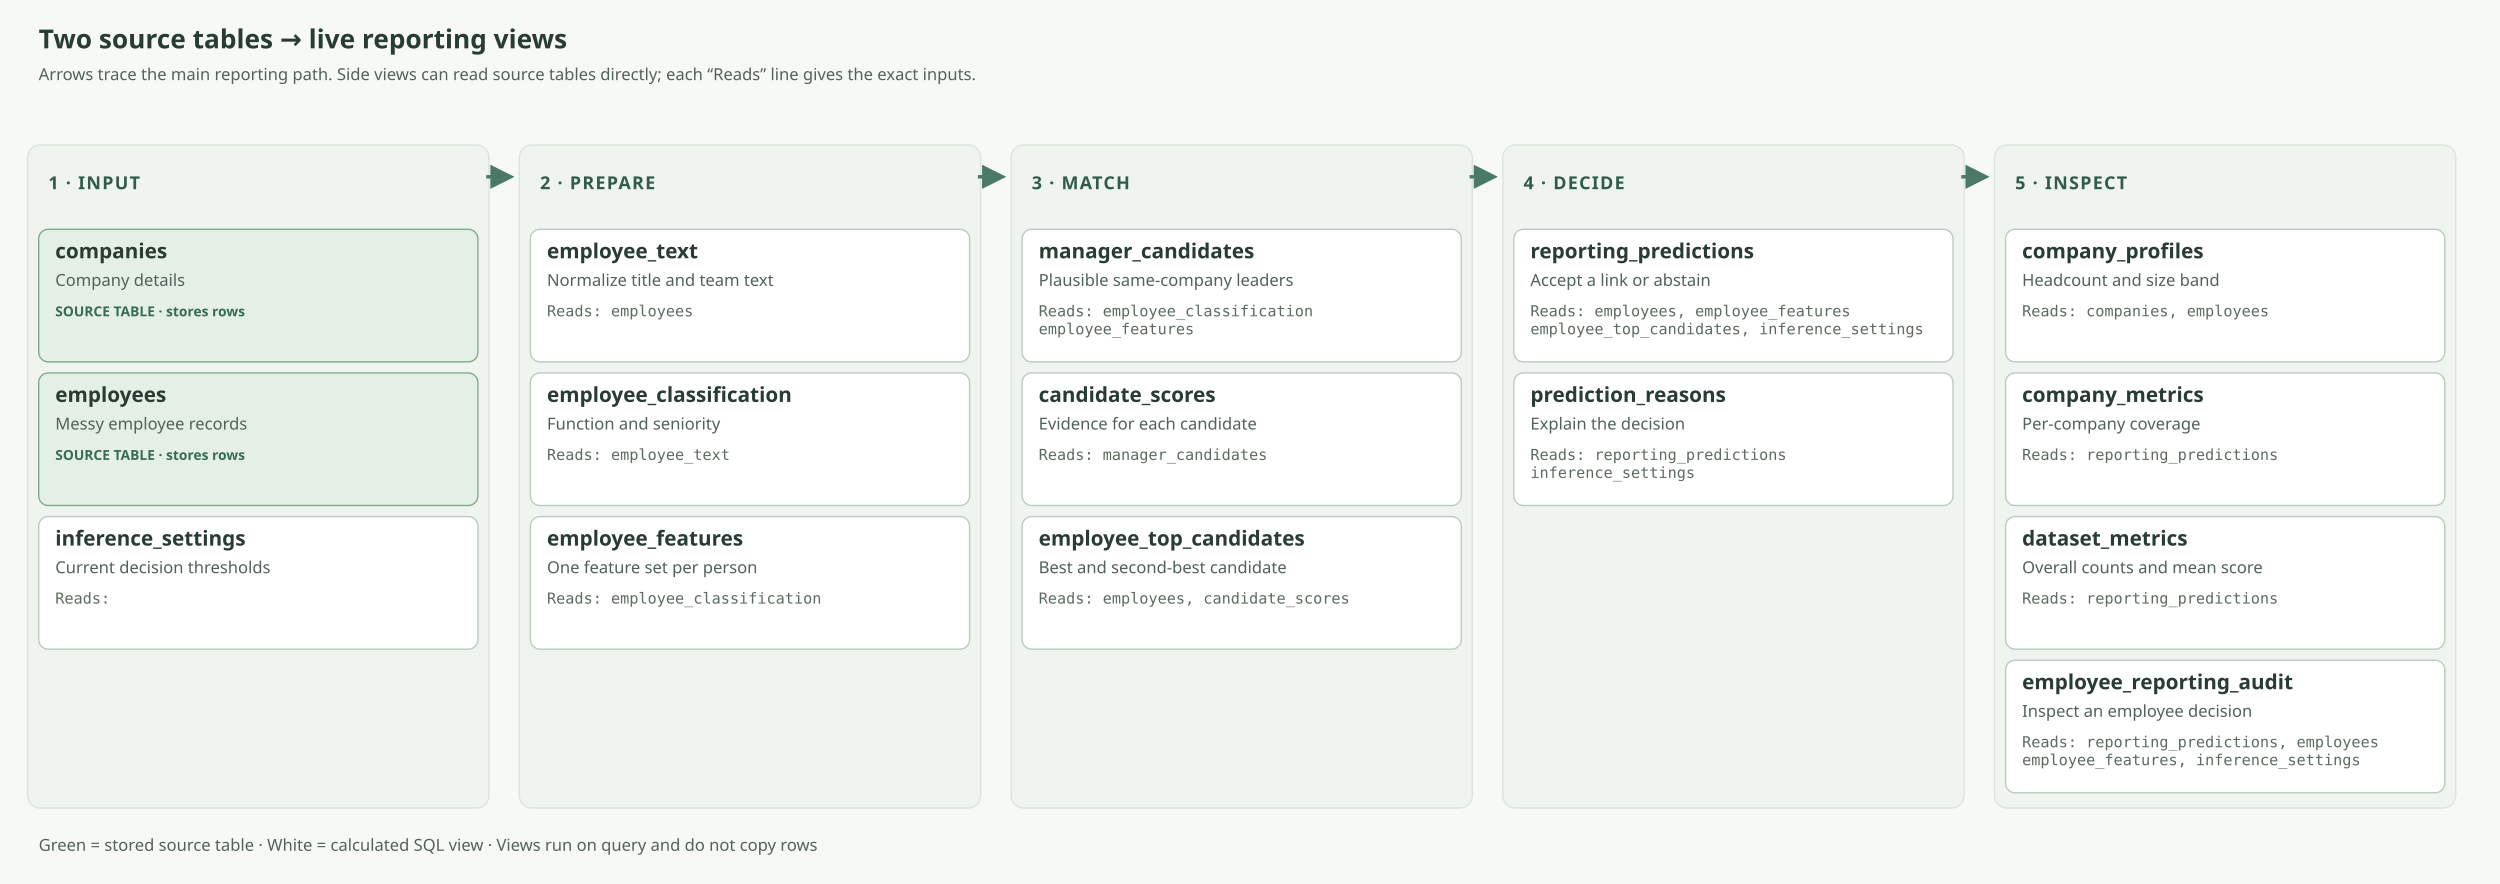
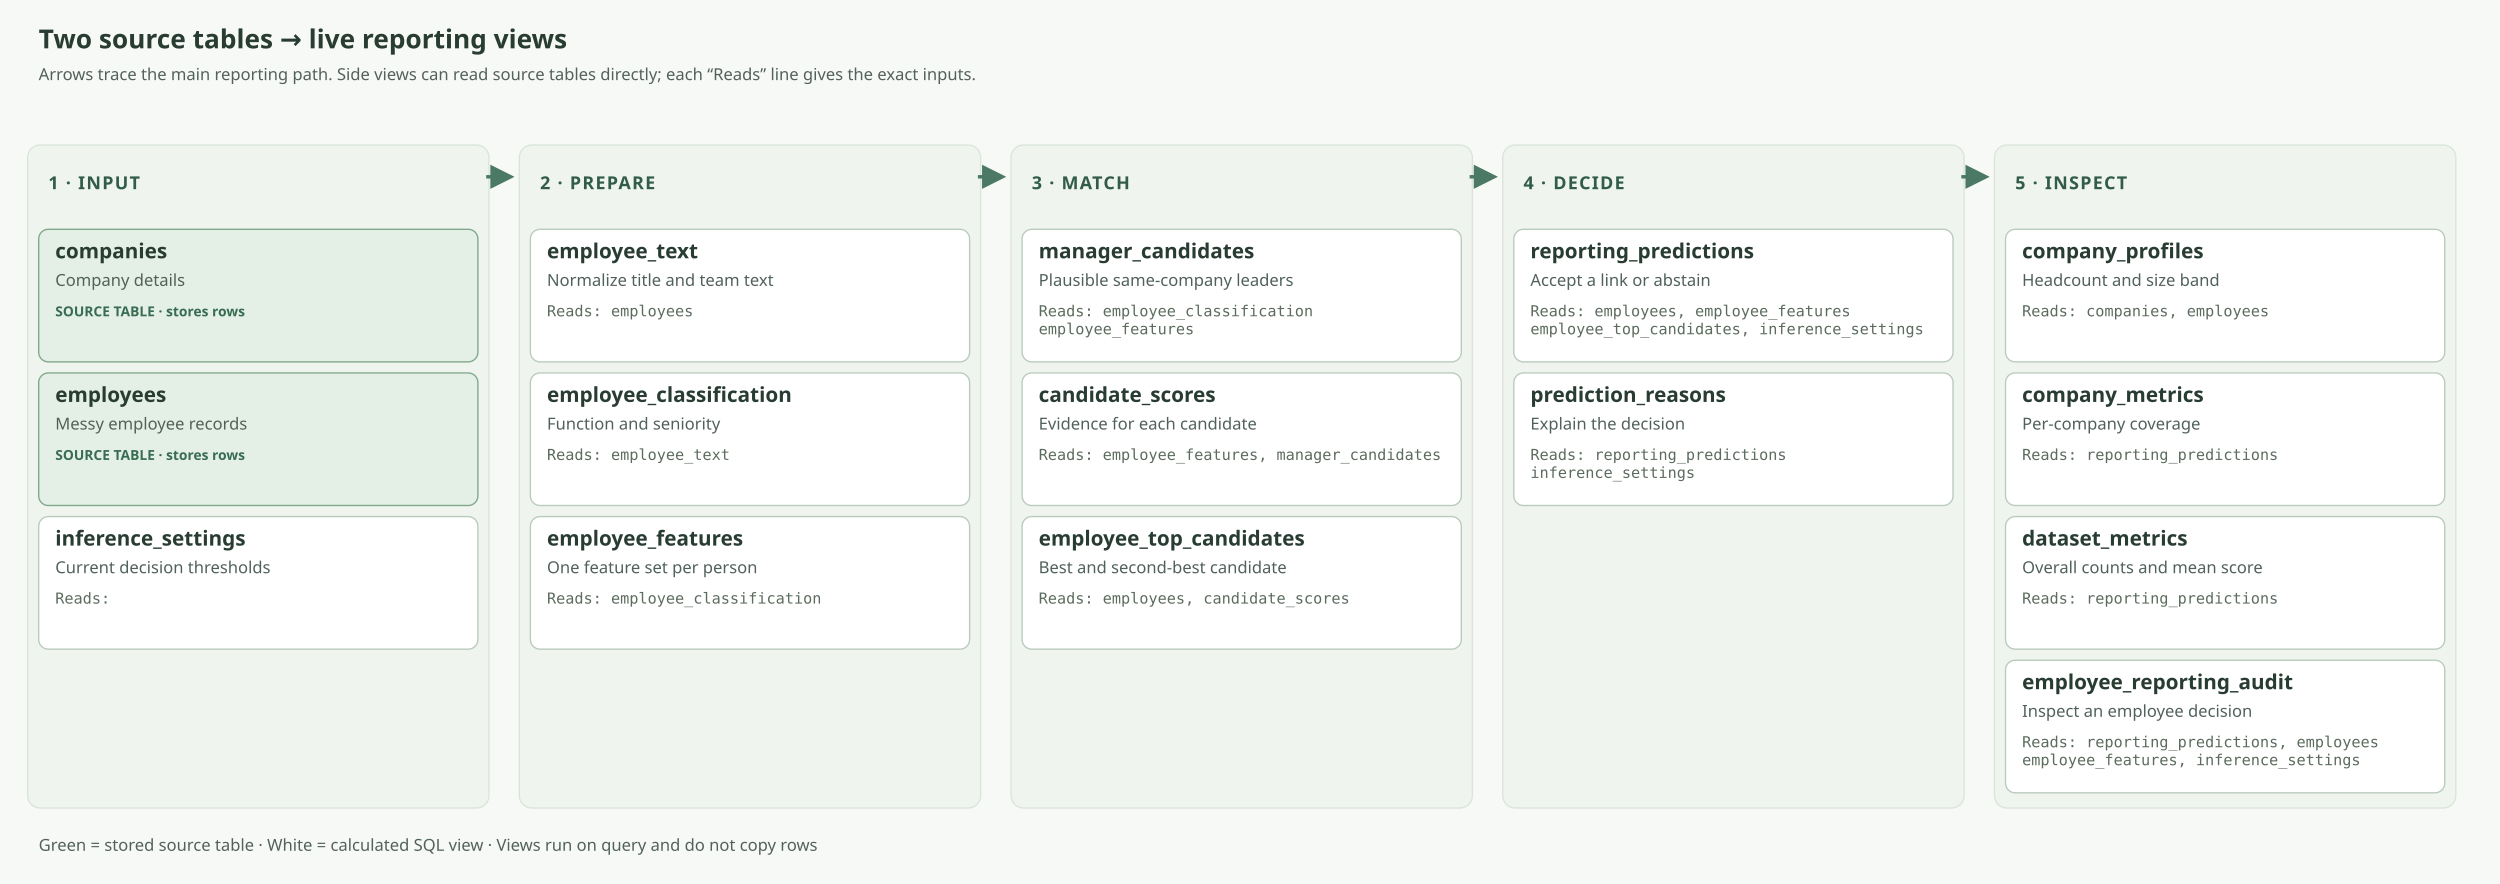
<svg xmlns="http://www.w3.org/2000/svg" width="1810" height="640" viewBox="0 0 1810 640" role="img" aria-labelledby="title desc">
  <defs>
    <marker id="flow-arrow" viewBox="0 0 10 10" refX="8" refY="5" markerWidth="7" markerHeight="7" orient="auto">
      <path d="M0 0 L10 5 L0 10 Z" fill="#4b7965" />
    </marker>
  </defs>
  <rect width="1810" height="640" fill="#f7f9f6" />
  <style>text{font-family:system-ui,sans-serif;fill:#283c32}.heading{font-size:19px;font-weight:700}.note{font-size:12px;fill:#526159}.stage{font-size:13px;font-weight:700;letter-spacing:.07em;fill:#315c49}.name{font-size:15px;font-weight:700}.description{font-size:12px;fill:#506159}.reads{font-family:ui-monospace,monospace;font-size:11px;fill:#5b6b5d}.kind{font-size:10px;font-weight:700;fill:#376c50}</style>
  <text x="28" y="35" class="heading">Two source tables → live reporting views</text>
  <text x="28" y="58" class="note">Arrows trace the main reporting path. Side views can read source tables directly; each “Reads” line gives the exact inputs.</text>
  <rect x="20" y="105" width="334" height="480" rx="9" fill="#f0f4ef" stroke="#dae5da" />
  <text x="35" y="137" class="stage">1 · INPUT</text>
  <path d="M352,128 H369" fill="none" stroke="#4b7965" stroke-width="2.5" marker-end="url(#flow-arrow)" />
  <g aria-label="companies">
    <rect x="28" y="166" width="318" height="96" rx="7" fill="#e4efe6" stroke="#80a98b" />
    <text x="40" y="187" class="name">companies</text>
    <text x="40" y="207" class="description">Company details</text>
    <text x="40" y="229" class="kind">SOURCE TABLE · stores rows</text>
  </g>
  <g aria-label="employees">
    <rect x="28" y="270" width="318" height="96" rx="7" fill="#e4efe6" stroke="#80a98b" />
    <text x="40" y="291" class="name">employees</text>
    <text x="40" y="311" class="description">Messy employee records</text>
    <text x="40" y="333" class="kind">SOURCE TABLE · stores rows</text>
  </g>
  <g aria-label="inference_settings">
    <rect x="28" y="374" width="318" height="96" rx="7" fill="#ffffff" stroke="#b9cbbd" />
    <text x="40" y="395" class="name">inference_settings</text>
    <text x="40" y="415" class="description">Current decision thresholds</text>
    <text x="40" y="437" class="reads">Reads: </text>
  </g>
  <rect x="376" y="105" width="334" height="480" rx="9" fill="#f0f4ef" stroke="#dae5da" />
  <text x="391" y="137" class="stage">2 · PREPARE</text>
  <path d="M708,128 H725" fill="none" stroke="#4b7965" stroke-width="2.5" marker-end="url(#flow-arrow)" />
  <g aria-label="employee_text">
    <rect x="384" y="166" width="318" height="96" rx="7" fill="#ffffff" stroke="#b9cbbd" />
    <text x="396" y="187" class="name">employee_text</text>
    <text x="396" y="207" class="description">Normalize title and team text</text>
    <text x="396" y="229" class="reads">Reads: employees</text>
  </g>
  <g aria-label="employee_classification">
    <rect x="384" y="270" width="318" height="96" rx="7" fill="#ffffff" stroke="#b9cbbd" />
    <text x="396" y="291" class="name">employee_classification</text>
    <text x="396" y="311" class="description">Function and seniority</text>
    <text x="396" y="333" class="reads">Reads: employee_text</text>
  </g>
  <g aria-label="employee_features">
    <rect x="384" y="374" width="318" height="96" rx="7" fill="#ffffff" stroke="#b9cbbd" />
    <text x="396" y="395" class="name">employee_features</text>
    <text x="396" y="415" class="description">One feature set per person</text>
    <text x="396" y="437" class="reads">Reads: employee_classification</text>
  </g>
  <rect x="732" y="105" width="334" height="480" rx="9" fill="#f0f4ef" stroke="#dae5da" />
  <text x="747" y="137" class="stage">3 · MATCH</text>
  <path d="M1064,128 H1081" fill="none" stroke="#4b7965" stroke-width="2.5" marker-end="url(#flow-arrow)" />
  <g aria-label="manager_candidates">
    <rect x="740" y="166" width="318" height="96" rx="7" fill="#ffffff" stroke="#b9cbbd" />
    <text x="752" y="187" class="name">manager_candidates</text>
    <text x="752" y="207" class="description">Plausible same-company leaders</text>
    <text x="752" y="229" class="reads">Reads: employee_classification</text>
    <text x="752" y="242" class="reads">employee_features</text>
  </g>
  <g aria-label="candidate_scores">
    <rect x="740" y="270" width="318" height="96" rx="7" fill="#ffffff" stroke="#b9cbbd" />
    <text x="752" y="291" class="name">candidate_scores</text>
    <text x="752" y="311" class="description">Evidence for each candidate</text>
-     <text x="752" y="333" class="reads">Reads: manager_candidates</text>
+     <text x="752" y="333" class="reads">Reads: employee_features, manager_candidates</text>
  </g>
  <g aria-label="employee_top_candidates">
    <rect x="740" y="374" width="318" height="96" rx="7" fill="#ffffff" stroke="#b9cbbd" />
    <text x="752" y="395" class="name">employee_top_candidates</text>
    <text x="752" y="415" class="description">Best and second-best candidate</text>
    <text x="752" y="437" class="reads">Reads: employees, candidate_scores</text>
  </g>
  <rect x="1088" y="105" width="334" height="480" rx="9" fill="#f0f4ef" stroke="#dae5da" />
  <text x="1103" y="137" class="stage">4 · DECIDE</text>
  <path d="M1420,128 H1437" fill="none" stroke="#4b7965" stroke-width="2.5" marker-end="url(#flow-arrow)" />
  <g aria-label="reporting_predictions">
    <rect x="1096" y="166" width="318" height="96" rx="7" fill="#ffffff" stroke="#b9cbbd" />
    <text x="1108" y="187" class="name">reporting_predictions</text>
    <text x="1108" y="207" class="description">Accept a link or abstain</text>
    <text x="1108" y="229" class="reads">Reads: employees, employee_features</text>
    <text x="1108" y="242" class="reads">employee_top_candidates, inference_settings</text>
  </g>
  <g aria-label="prediction_reasons">
    <rect x="1096" y="270" width="318" height="96" rx="7" fill="#ffffff" stroke="#b9cbbd" />
    <text x="1108" y="291" class="name">prediction_reasons</text>
    <text x="1108" y="311" class="description">Explain the decision</text>
    <text x="1108" y="333" class="reads">Reads: reporting_predictions</text>
    <text x="1108" y="346" class="reads">inference_settings</text>
  </g>
  <rect x="1444" y="105" width="334" height="480" rx="9" fill="#f0f4ef" stroke="#dae5da" />
  <text x="1459" y="137" class="stage">5 · INSPECT</text>
  <g aria-label="company_profiles">
    <rect x="1452" y="166" width="318" height="96" rx="7" fill="#ffffff" stroke="#b9cbbd" />
    <text x="1464" y="187" class="name">company_profiles</text>
    <text x="1464" y="207" class="description">Headcount and size band</text>
    <text x="1464" y="229" class="reads">Reads: companies, employees</text>
  </g>
  <g aria-label="company_metrics">
    <rect x="1452" y="270" width="318" height="96" rx="7" fill="#ffffff" stroke="#b9cbbd" />
    <text x="1464" y="291" class="name">company_metrics</text>
    <text x="1464" y="311" class="description">Per-company coverage</text>
    <text x="1464" y="333" class="reads">Reads: reporting_predictions</text>
  </g>
  <g aria-label="dataset_metrics">
    <rect x="1452" y="374" width="318" height="96" rx="7" fill="#ffffff" stroke="#b9cbbd" />
    <text x="1464" y="395" class="name">dataset_metrics</text>
    <text x="1464" y="415" class="description">Overall counts and mean score</text>
    <text x="1464" y="437" class="reads">Reads: reporting_predictions</text>
  </g>
  <g aria-label="employee_reporting_audit">
    <rect x="1452" y="478" width="318" height="96" rx="7" fill="#ffffff" stroke="#b9cbbd" />
    <text x="1464" y="499" class="name">employee_reporting_audit</text>
    <text x="1464" y="519" class="description">Inspect an employee decision</text>
    <text x="1464" y="541" class="reads">Reads: reporting_predictions, employees</text>
    <text x="1464" y="554" class="reads">employee_features, inference_settings</text>
  </g>
  <text x="28" y="616" class="note">Green = stored source table · White = calculated SQL view · Views run on query and do not copy rows</text>
</svg>
